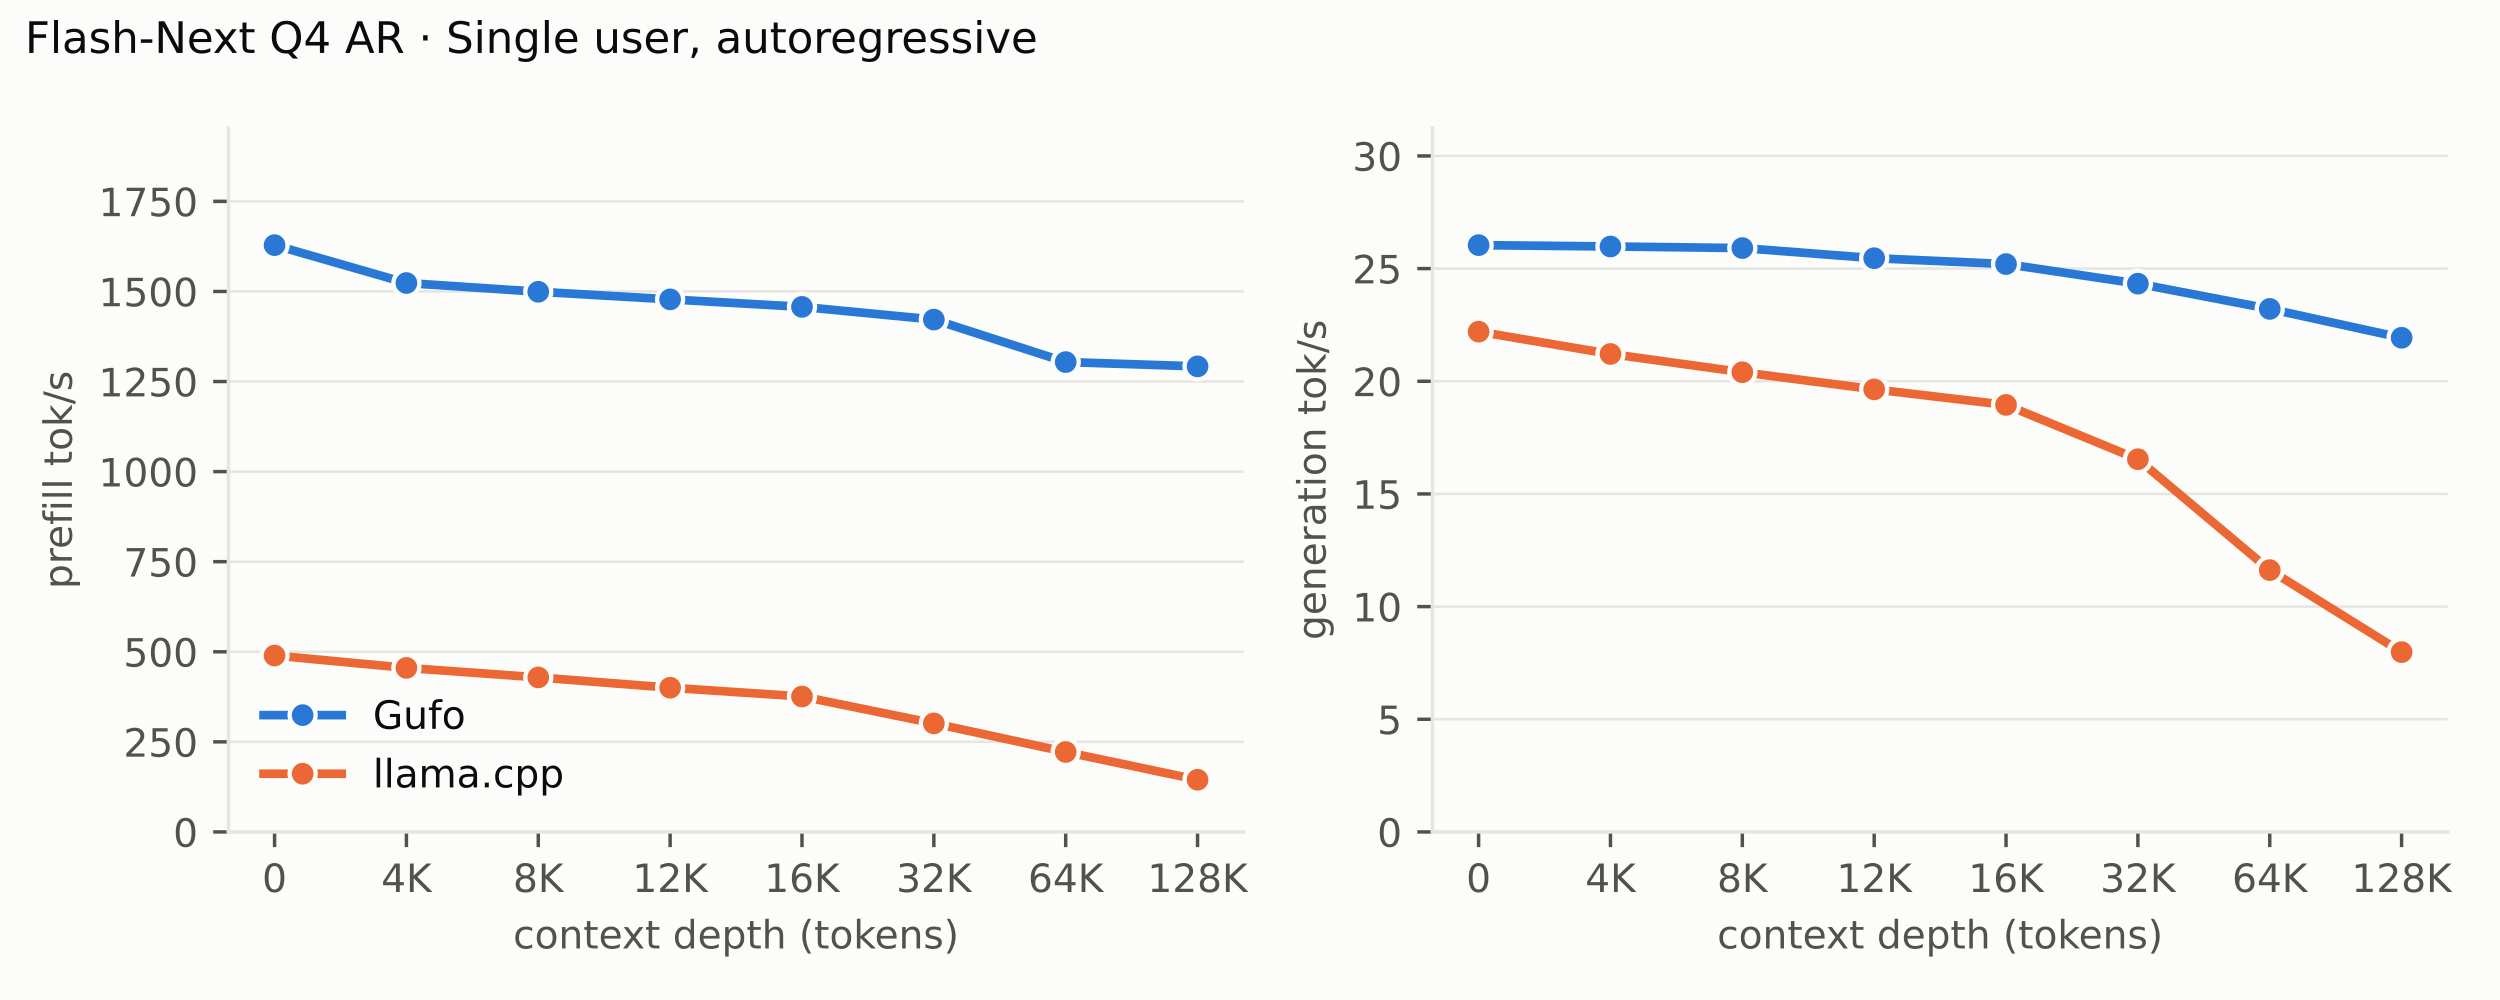
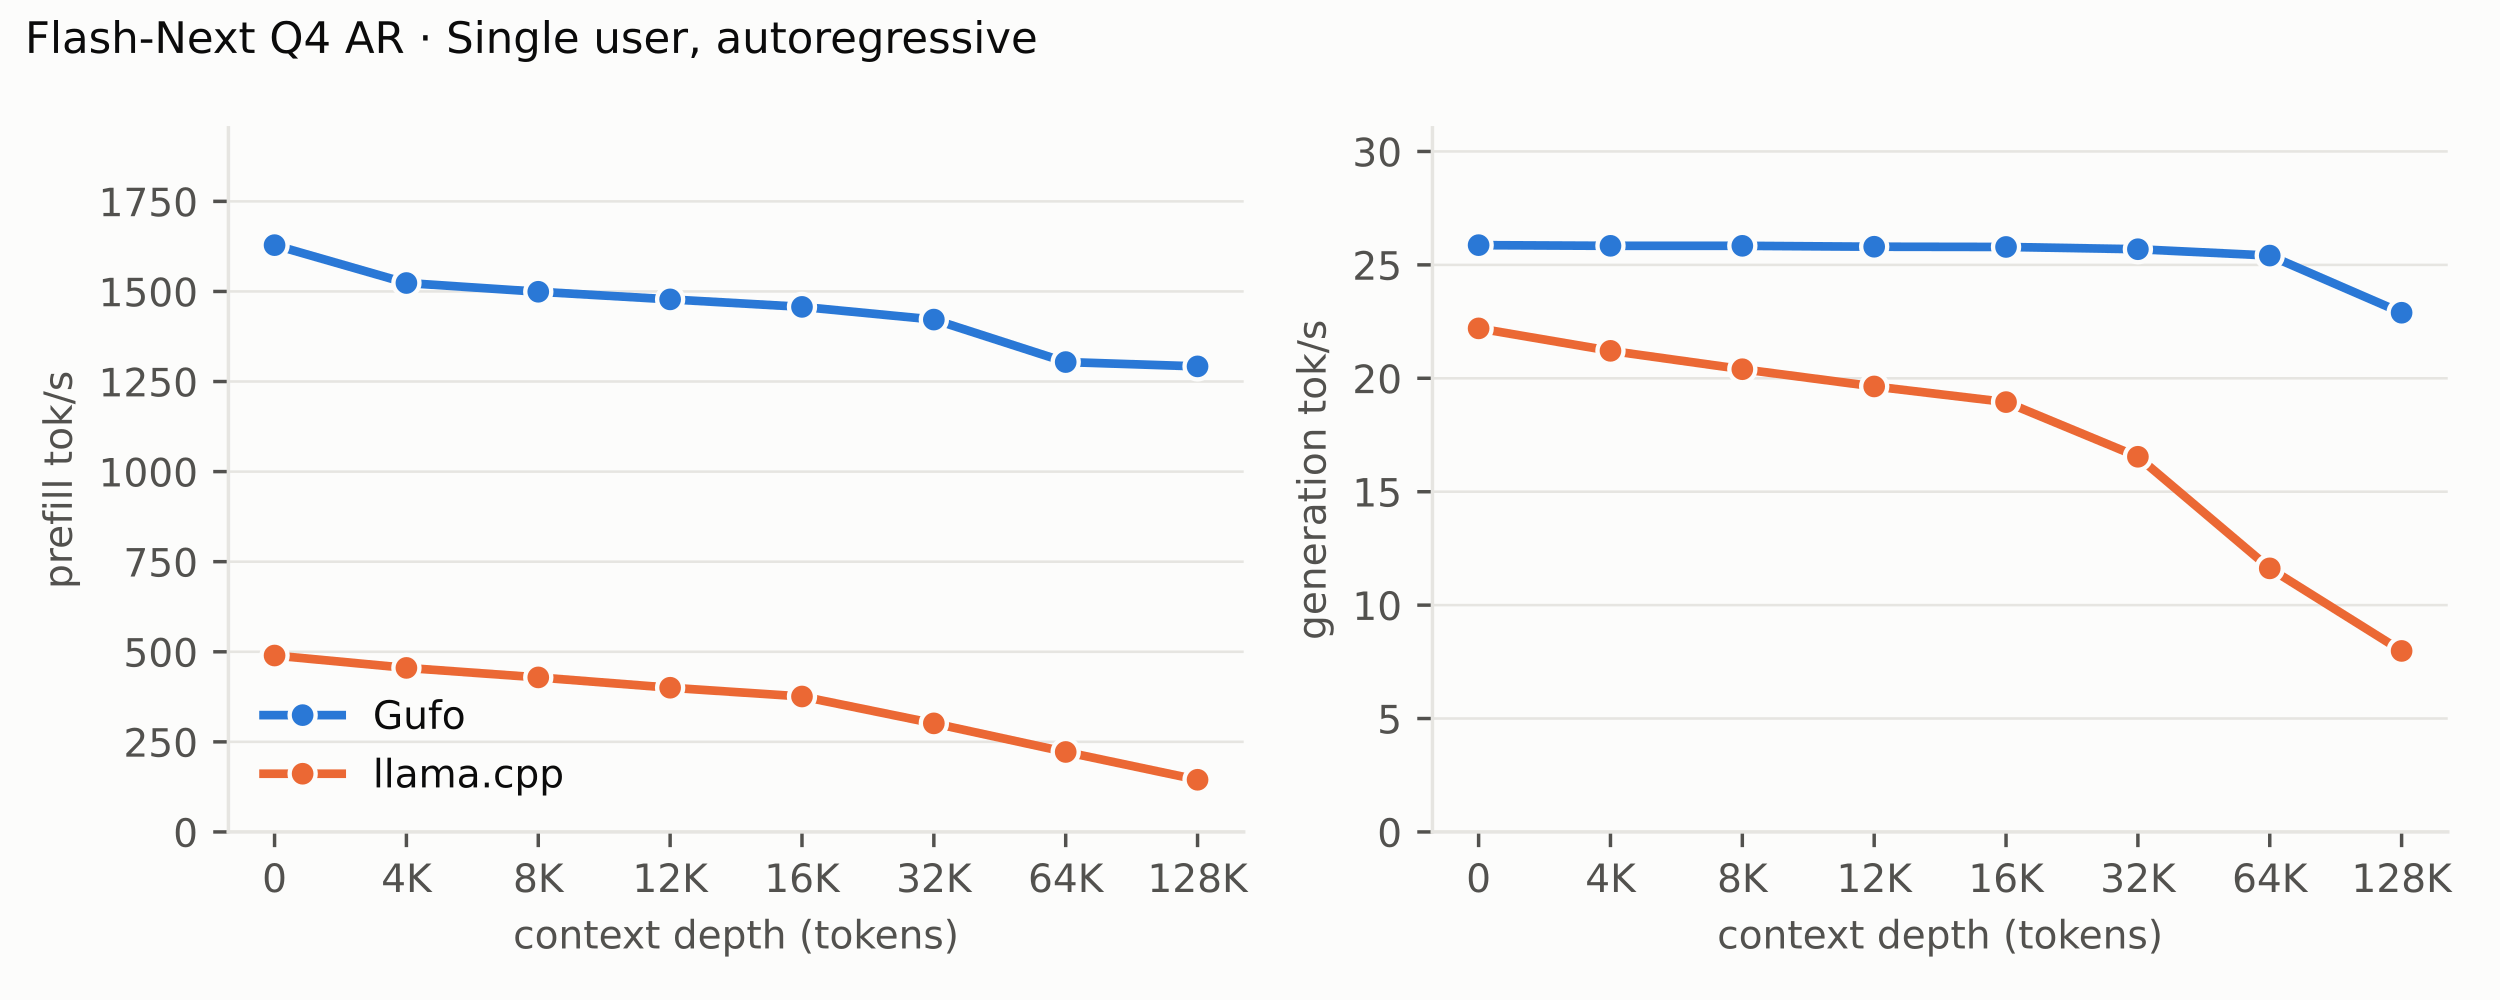
<svg xmlns="http://www.w3.org/2000/svg" xmlns:xlink="http://www.w3.org/1999/xlink" width="576pt" height="230.4pt" viewBox="0 0 576 230.4" version="1.1">
  <defs>
    <style type="text/css">*{stroke-linejoin: round; stroke-linecap: butt}</style>
  </defs>
  <g id="figure_1">
    <g id="patch_1">
      <path d="M 0 230.4 L 576 230.4 L 576 0 L 0 0 z " style="fill: #fcfcfb" />
    </g>
    <g id="axes_1">
      <g id="patch_2">
        <path d="M 52.626 191.679 L 286.549 191.679 L 286.549 29.441 L 52.626 29.441 z " style="fill: #fcfcfb" />
      </g>
      <g id="matplotlib.axis_1">
        <g id="xtick_1">
          <g id="line2d_1">
            <defs>
              <path id="m1ebf051f68" d="M 0 0 L 0 3.5 " style="stroke: #52514e; stroke-width: 0.8" />
            </defs>
            <g>
              <use xlink:href="#m1ebf051f68" x="63.259" y="191.679" style="fill: #52514e; stroke: #52514e; stroke-width: 0.8" />
            </g>
          </g>
          <g id="text_1">
            <text style="font-size: 9px; font-family: 'DejaVu Sans', 'Bitstream Vera Sans', 'Computer Modern Sans Serif', 'Lucida Grande', 'Verdana', 'Geneva', 'Lucid', 'Arial', 'Helvetica', 'Avant Garde', sans-serif; text-anchor: middle; fill: #52514e" x="63.259" y="205.517" transform="rotate(-0 63.25858 205.5172)">0</text>
          </g>
        </g>
        <g id="xtick_2">
          <g id="line2d_2">
            <g>
              <use xlink:href="#m1ebf051f68" x="93.638" y="191.679" style="fill: #52514e; stroke: #52514e; stroke-width: 0.8" />
            </g>
          </g>
          <g id="text_2">
            <text style="font-size: 9px; font-family: 'DejaVu Sans', 'Bitstream Vera Sans', 'Computer Modern Sans Serif', 'Lucida Grande', 'Verdana', 'Geneva', 'Lucid', 'Arial', 'Helvetica', 'Avant Garde', sans-serif; text-anchor: middle; fill: #52514e" x="93.638" y="205.517" transform="rotate(-0 93.63823 205.5172)">4K</text>
          </g>
        </g>
        <g id="xtick_3">
          <g id="line2d_3">
            <g>
              <use xlink:href="#m1ebf051f68" x="124.018" y="191.679" style="fill: #52514e; stroke: #52514e; stroke-width: 0.8" />
            </g>
          </g>
          <g id="text_3">
            <text style="font-size: 9px; font-family: 'DejaVu Sans', 'Bitstream Vera Sans', 'Computer Modern Sans Serif', 'Lucida Grande', 'Verdana', 'Geneva', 'Lucid', 'Arial', 'Helvetica', 'Avant Garde', sans-serif; text-anchor: middle; fill: #52514e" x="124.018" y="205.517" transform="rotate(-0 124.0179 205.5172)">8K</text>
          </g>
        </g>
        <g id="xtick_4">
          <g id="line2d_4">
            <g>
              <use xlink:href="#m1ebf051f68" x="154.398" y="191.679" style="fill: #52514e; stroke: #52514e; stroke-width: 0.8" />
            </g>
          </g>
          <g id="text_4">
            <text style="font-size: 9px; font-family: 'DejaVu Sans', 'Bitstream Vera Sans', 'Computer Modern Sans Serif', 'Lucida Grande', 'Verdana', 'Geneva', 'Lucid', 'Arial', 'Helvetica', 'Avant Garde', sans-serif; text-anchor: middle; fill: #52514e" x="154.398" y="205.517" transform="rotate(-0 154.3975 205.5172)">12K</text>
          </g>
        </g>
        <g id="xtick_5">
          <g id="line2d_5">
            <g>
              <use xlink:href="#m1ebf051f68" x="184.777" y="191.679" style="fill: #52514e; stroke: #52514e; stroke-width: 0.8" />
            </g>
          </g>
          <g id="text_5">
            <text style="font-size: 9px; font-family: 'DejaVu Sans', 'Bitstream Vera Sans', 'Computer Modern Sans Serif', 'Lucida Grande', 'Verdana', 'Geneva', 'Lucid', 'Arial', 'Helvetica', 'Avant Garde', sans-serif; text-anchor: middle; fill: #52514e" x="184.777" y="205.517" transform="rotate(-0 184.7772 205.5172)">16K</text>
          </g>
        </g>
        <g id="xtick_6">
          <g id="line2d_6">
            <g>
              <use xlink:href="#m1ebf051f68" x="215.157" y="191.679" style="fill: #52514e; stroke: #52514e; stroke-width: 0.8" />
            </g>
          </g>
          <g id="text_6">
            <text style="font-size: 9px; font-family: 'DejaVu Sans', 'Bitstream Vera Sans', 'Computer Modern Sans Serif', 'Lucida Grande', 'Verdana', 'Geneva', 'Lucid', 'Arial', 'Helvetica', 'Avant Garde', sans-serif; text-anchor: middle; fill: #52514e" x="215.157" y="205.517" transform="rotate(-0 215.1568 205.5172)">32K</text>
          </g>
        </g>
        <g id="xtick_7">
          <g id="line2d_7">
            <g>
              <use xlink:href="#m1ebf051f68" x="245.536" y="191.679" style="fill: #52514e; stroke: #52514e; stroke-width: 0.8" />
            </g>
          </g>
          <g id="text_7">
            <text style="font-size: 9px; font-family: 'DejaVu Sans', 'Bitstream Vera Sans', 'Computer Modern Sans Serif', 'Lucida Grande', 'Verdana', 'Geneva', 'Lucid', 'Arial', 'Helvetica', 'Avant Garde', sans-serif; text-anchor: middle; fill: #52514e" x="245.536" y="205.517" transform="rotate(-0 245.5365 205.5172)">64K</text>
          </g>
        </g>
        <g id="xtick_8">
          <g id="line2d_8">
            <g>
              <use xlink:href="#m1ebf051f68" x="275.916" y="191.679" style="fill: #52514e; stroke: #52514e; stroke-width: 0.8" />
            </g>
          </g>
          <g id="text_8">
            <text style="font-size: 9px; font-family: 'DejaVu Sans', 'Bitstream Vera Sans', 'Computer Modern Sans Serif', 'Lucida Grande', 'Verdana', 'Geneva', 'Lucid', 'Arial', 'Helvetica', 'Avant Garde', sans-serif; text-anchor: middle; fill: #52514e" x="275.916" y="205.517" transform="rotate(-0 275.9161 205.5172)">128K</text>
          </g>
        </g>
        <g id="text_9">
          <text style="font-size: 9px; font-family: 'DejaVu Sans', 'Bitstream Vera Sans', 'Computer Modern Sans Serif', 'Lucida Grande', 'Verdana', 'Geneva', 'Lucid', 'Arial', 'Helvetica', 'Avant Garde', sans-serif; text-anchor: middle; fill: #52514e" x="169.587" y="218.518" transform="rotate(-0 169.5874 218.5179)">context depth (tokens)</text>
        </g>
      </g>
      <g id="matplotlib.axis_2">
        <g id="ytick_1">
          <g id="line2d_9">
            <path d="M 52.626 191.679 L 286.549 191.679 " clip-path="url(#p1245cb9a4b)" style="fill: none; stroke: #e6e5e1; stroke-width: 0.6; stroke-linecap: square" />
          </g>
          <g id="line2d_10">
            <defs>
              <path id="m680e5b1e24" d="M 0 0 L -3.5 0 " style="stroke: #52514e; stroke-width: 0.8" />
            </defs>
            <g>
              <use xlink:href="#m680e5b1e24" x="52.626" y="191.679" style="fill: #52514e; stroke: #52514e; stroke-width: 0.8" />
            </g>
          </g>
          <g id="text_10">
            <text style="font-size: 9px; font-family: 'DejaVu Sans', 'Bitstream Vera Sans', 'Computer Modern Sans Serif', 'Lucida Grande', 'Verdana', 'Geneva', 'Lucid', 'Arial', 'Helvetica', 'Avant Garde', sans-serif; text-anchor: end; fill: #52514e" x="45.626" y="195.098" transform="rotate(-0 45.6257 195.0982)">0</text>
          </g>
        </g>
        <g id="ytick_2">
          <g id="line2d_11">
            <path d="M 52.626 170.924 L 286.549 170.924 " clip-path="url(#p1245cb9a4b)" style="fill: none; stroke: #e6e5e1; stroke-width: 0.6; stroke-linecap: square" />
          </g>
          <g id="line2d_12">
            <g>
              <use xlink:href="#m680e5b1e24" x="52.626" y="170.924" style="fill: #52514e; stroke: #52514e; stroke-width: 0.8" />
            </g>
          </g>
          <g id="text_11">
            <text style="font-size: 9px; font-family: 'DejaVu Sans', 'Bitstream Vera Sans', 'Computer Modern Sans Serif', 'Lucida Grande', 'Verdana', 'Geneva', 'Lucid', 'Arial', 'Helvetica', 'Avant Garde', sans-serif; text-anchor: end; fill: #52514e" x="45.626" y="174.343" transform="rotate(-0 45.6257 174.3434)">250</text>
          </g>
        </g>
        <g id="ytick_3">
          <g id="line2d_13">
            <path d="M 52.626 150.17 L 286.549 150.17 " clip-path="url(#p1245cb9a4b)" style="fill: none; stroke: #e6e5e1; stroke-width: 0.6; stroke-linecap: square" />
          </g>
          <g id="line2d_14">
            <g>
              <use xlink:href="#m680e5b1e24" x="52.626" y="150.17" style="fill: #52514e; stroke: #52514e; stroke-width: 0.8" />
            </g>
          </g>
          <g id="text_12">
            <text style="font-size: 9px; font-family: 'DejaVu Sans', 'Bitstream Vera Sans', 'Computer Modern Sans Serif', 'Lucida Grande', 'Verdana', 'Geneva', 'Lucid', 'Arial', 'Helvetica', 'Avant Garde', sans-serif; text-anchor: end; fill: #52514e" x="45.626" y="153.589" transform="rotate(-0 45.6257 153.5885)">500</text>
          </g>
        </g>
        <g id="ytick_4">
          <g id="line2d_15">
            <path d="M 52.626 129.415 L 286.549 129.415 " clip-path="url(#p1245cb9a4b)" style="fill: none; stroke: #e6e5e1; stroke-width: 0.6; stroke-linecap: square" />
          </g>
          <g id="line2d_16">
            <g>
              <use xlink:href="#m680e5b1e24" x="52.626" y="129.415" style="fill: #52514e; stroke: #52514e; stroke-width: 0.8" />
            </g>
          </g>
          <g id="text_13">
            <text style="font-size: 9px; font-family: 'DejaVu Sans', 'Bitstream Vera Sans', 'Computer Modern Sans Serif', 'Lucida Grande', 'Verdana', 'Geneva', 'Lucid', 'Arial', 'Helvetica', 'Avant Garde', sans-serif; text-anchor: end; fill: #52514e" x="45.626" y="132.834" transform="rotate(-0 45.6257 132.8337)">750</text>
          </g>
        </g>
        <g id="ytick_5">
          <g id="line2d_17">
            <path d="M 52.626 108.66 L 286.549 108.66 " clip-path="url(#p1245cb9a4b)" style="fill: none; stroke: #e6e5e1; stroke-width: 0.6; stroke-linecap: square" />
          </g>
          <g id="line2d_18">
            <g>
              <use xlink:href="#m680e5b1e24" x="52.626" y="108.66" style="fill: #52514e; stroke: #52514e; stroke-width: 0.8" />
            </g>
          </g>
          <g id="text_14">
            <text style="font-size: 9px; font-family: 'DejaVu Sans', 'Bitstream Vera Sans', 'Computer Modern Sans Serif', 'Lucida Grande', 'Verdana', 'Geneva', 'Lucid', 'Arial', 'Helvetica', 'Avant Garde', sans-serif; text-anchor: end; fill: #52514e" x="45.626" y="112.079" transform="rotate(-0 45.6257 112.0788)">1000</text>
          </g>
        </g>
        <g id="ytick_6">
          <g id="line2d_19">
            <path d="M 52.626 87.905 L 286.549 87.905 " clip-path="url(#p1245cb9a4b)" style="fill: none; stroke: #e6e5e1; stroke-width: 0.6; stroke-linecap: square" />
          </g>
          <g id="line2d_20">
            <g>
              <use xlink:href="#m680e5b1e24" x="52.626" y="87.905" style="fill: #52514e; stroke: #52514e; stroke-width: 0.8" />
            </g>
          </g>
          <g id="text_15">
            <text style="font-size: 9px; font-family: 'DejaVu Sans', 'Bitstream Vera Sans', 'Computer Modern Sans Serif', 'Lucida Grande', 'Verdana', 'Geneva', 'Lucid', 'Arial', 'Helvetica', 'Avant Garde', sans-serif; text-anchor: end; fill: #52514e" x="45.626" y="91.324" transform="rotate(-0 45.6257 91.32398)">1250</text>
          </g>
        </g>
        <g id="ytick_7">
          <g id="line2d_21">
            <path d="M 52.626 67.15 L 286.549 67.15 " clip-path="url(#p1245cb9a4b)" style="fill: none; stroke: #e6e5e1; stroke-width: 0.6; stroke-linecap: square" />
          </g>
          <g id="line2d_22">
            <g>
              <use xlink:href="#m680e5b1e24" x="52.626" y="67.15" style="fill: #52514e; stroke: #52514e; stroke-width: 0.8" />
            </g>
          </g>
          <g id="text_16">
            <text style="font-size: 9px; font-family: 'DejaVu Sans', 'Bitstream Vera Sans', 'Computer Modern Sans Serif', 'Lucida Grande', 'Verdana', 'Geneva', 'Lucid', 'Arial', 'Helvetica', 'Avant Garde', sans-serif; text-anchor: end; fill: #52514e" x="45.626" y="70.569" transform="rotate(-0 45.6257 70.56913)">1500</text>
          </g>
        </g>
        <g id="ytick_8">
          <g id="line2d_23">
            <path d="M 52.626 46.395 L 286.549 46.395 " clip-path="url(#p1245cb9a4b)" style="fill: none; stroke: #e6e5e1; stroke-width: 0.6; stroke-linecap: square" />
          </g>
          <g id="line2d_24">
            <g>
              <use xlink:href="#m680e5b1e24" x="52.626" y="46.395" style="fill: #52514e; stroke: #52514e; stroke-width: 0.8" />
            </g>
          </g>
          <g id="text_17">
            <text style="font-size: 9px; font-family: 'DejaVu Sans', 'Bitstream Vera Sans', 'Computer Modern Sans Serif', 'Lucida Grande', 'Verdana', 'Geneva', 'Lucid', 'Arial', 'Helvetica', 'Avant Garde', sans-serif; text-anchor: end; fill: #52514e" x="45.626" y="49.814" transform="rotate(-0 45.6257 49.81428)">1750</text>
          </g>
        </g>
        <g id="text_18">
          <text style="font-size: 9px; font-family: 'DejaVu Sans', 'Bitstream Vera Sans', 'Computer Modern Sans Serif', 'Lucida Grande', 'Verdana', 'Geneva', 'Lucid', 'Arial', 'Helvetica', 'Avant Garde', sans-serif; text-anchor: middle; fill: #52514e" x="16.559" y="110.56" transform="rotate(-90 16.55859 110.56)">prefill tok/s</text>
        </g>
      </g>
      <g id="line2d_25">
        <path d="M 63.259 56.481 L 93.638 65.208 L 124.018 67.222 L 154.398 68.978 L 184.777 70.707 L 215.157 73.632 L 245.536 83.421 L 275.916 84.417 " clip-path="url(#p1245cb9a4b)" style="fill: none; stroke: #2a78d6; stroke-width: 2; stroke-linecap: square" />
        <defs>
          <path id="m91930ba968" d="M 0 3 C 0.796 3 1.559 2.684 2.121 2.121 C 2.684 1.559 3 0.796 3 0 C 3 -0.796 2.684 -1.559 2.121 -2.121 C 1.559 -2.684 0.796 -3 0 -3 C -0.796 -3 -1.559 -2.684 -2.121 -2.121 C -2.684 -1.559 -3 -0.796 -3 0 C -3 0.796 -2.684 1.559 -2.121 2.121 C -1.559 2.684 -0.796 3 0 3 z " style="stroke: #fcfcfb" />
        </defs>
        <g clip-path="url(#p1245cb9a4b)">
          <use xlink:href="#m91930ba968" x="63.259" y="56.481" style="fill: #2a78d6; stroke: #fcfcfb" />
          <use xlink:href="#m91930ba968" x="93.638" y="65.208" style="fill: #2a78d6; stroke: #fcfcfb" />
          <use xlink:href="#m91930ba968" x="124.018" y="67.222" style="fill: #2a78d6; stroke: #fcfcfb" />
          <use xlink:href="#m91930ba968" x="154.398" y="68.978" style="fill: #2a78d6; stroke: #fcfcfb" />
          <use xlink:href="#m91930ba968" x="184.777" y="70.707" style="fill: #2a78d6; stroke: #fcfcfb" />
          <use xlink:href="#m91930ba968" x="215.157" y="73.632" style="fill: #2a78d6; stroke: #fcfcfb" />
          <use xlink:href="#m91930ba968" x="245.536" y="83.421" style="fill: #2a78d6; stroke: #fcfcfb" />
          <use xlink:href="#m91930ba968" x="275.916" y="84.417" style="fill: #2a78d6; stroke: #fcfcfb" />
        </g>
      </g>
      <g id="line2d_26">
        <path d="M 63.259 151.034 L 93.638 153.886 L 124.018 156.076 L 154.398 158.454 L 184.777 160.473 L 215.157 166.665 L 245.536 173.254 L 275.916 179.66 " clip-path="url(#p1245cb9a4b)" style="fill: none; stroke: #eb6834; stroke-width: 2; stroke-linecap: square" />
        <defs>
          <path id="ma0614988b8" d="M 0 3 C 0.796 3 1.559 2.684 2.121 2.121 C 2.684 1.559 3 0.796 3 0 C 3 -0.796 2.684 -1.559 2.121 -2.121 C 1.559 -2.684 0.796 -3 0 -3 C -0.796 -3 -1.559 -2.684 -2.121 -2.121 C -2.684 -1.559 -3 -0.796 -3 0 C -3 0.796 -2.684 1.559 -2.121 2.121 C -1.559 2.684 -0.796 3 0 3 z " style="stroke: #fcfcfb" />
        </defs>
        <g clip-path="url(#p1245cb9a4b)">
          <use xlink:href="#ma0614988b8" x="63.259" y="151.034" style="fill: #eb6834; stroke: #fcfcfb" />
          <use xlink:href="#ma0614988b8" x="93.638" y="153.886" style="fill: #eb6834; stroke: #fcfcfb" />
          <use xlink:href="#ma0614988b8" x="124.018" y="156.076" style="fill: #eb6834; stroke: #fcfcfb" />
          <use xlink:href="#ma0614988b8" x="154.398" y="158.454" style="fill: #eb6834; stroke: #fcfcfb" />
          <use xlink:href="#ma0614988b8" x="184.777" y="160.473" style="fill: #eb6834; stroke: #fcfcfb" />
          <use xlink:href="#ma0614988b8" x="215.157" y="166.665" style="fill: #eb6834; stroke: #fcfcfb" />
          <use xlink:href="#ma0614988b8" x="245.536" y="173.254" style="fill: #eb6834; stroke: #fcfcfb" />
          <use xlink:href="#ma0614988b8" x="275.916" y="179.66" style="fill: #eb6834; stroke: #fcfcfb" />
        </g>
      </g>
      <g id="patch_3">
        <path d="M 52.626 191.679 L 52.626 29.441 " style="fill: none; stroke: #e6e5e1; stroke-width: 0.8; stroke-linejoin: miter; stroke-linecap: square" />
      </g>
      <g id="patch_4">
        <path d="M 52.626 191.679 L 286.549 191.679 " style="fill: none; stroke: #e6e5e1; stroke-width: 0.8; stroke-linejoin: miter; stroke-linecap: square" />
      </g>
      <g id="legend_1">
        <g id="line2d_27">
          <path d="M 60.726 164.766 L 69.726 164.766 L 78.726 164.766 " style="fill: none; stroke: #2a78d6; stroke-width: 2; stroke-linecap: square" />
          <g>
            <use xlink:href="#m91930ba968" x="69.726" y="164.766" style="fill: #2a78d6; stroke: #fcfcfb" />
          </g>
        </g>
        <g id="text_19">
          <text style="font-size: 9px; font-family: 'DejaVu Sans', 'Bitstream Vera Sans', 'Computer Modern Sans Serif', 'Lucida Grande', 'Verdana', 'Geneva', 'Lucid', 'Arial', 'Helvetica', 'Avant Garde', sans-serif; text-anchor: start; fill: #0b0b0b" x="85.926" y="167.916" transform="rotate(-0 85.9257 167.9165)">Gufo</text>
        </g>
        <g id="line2d_28">
          <path d="M 60.726 178.267 L 69.726 178.267 L 78.726 178.267 " style="fill: none; stroke: #eb6834; stroke-width: 2; stroke-linecap: square" />
          <g>
            <use xlink:href="#ma0614988b8" x="69.726" y="178.267" style="fill: #eb6834; stroke: #fcfcfb" />
          </g>
        </g>
        <g id="text_20">
          <text style="font-size: 9px; font-family: 'DejaVu Sans', 'Bitstream Vera Sans', 'Computer Modern Sans Serif', 'Lucida Grande', 'Verdana', 'Geneva', 'Lucid', 'Arial', 'Helvetica', 'Avant Garde', sans-serif; text-anchor: start; fill: #0b0b0b" x="85.926" y="181.417" transform="rotate(-0 85.9257 181.4172)">llama.cpp</text>
        </g>
      </g>
    </g>
    <g id="axes_2">
      <g id="patch_5">
        <path d="M 330.039 191.679 L 563.963 191.679 L 563.963 29.441 L 330.039 29.441 z " style="fill: #fcfcfb" />
      </g>
      <g id="matplotlib.axis_3">
        <g id="xtick_9">
          <g id="line2d_29">
            <g>
              <use xlink:href="#m1ebf051f68" x="340.672" y="191.679" style="fill: #52514e; stroke: #52514e; stroke-width: 0.8" />
            </g>
          </g>
          <g id="text_21">
            <text style="font-size: 9px; font-family: 'DejaVu Sans', 'Bitstream Vera Sans', 'Computer Modern Sans Serif', 'Lucida Grande', 'Verdana', 'Geneva', 'Lucid', 'Arial', 'Helvetica', 'Avant Garde', sans-serif; text-anchor: middle; fill: #52514e" x="340.672" y="205.517" transform="rotate(-0 340.6723 205.5172)">0</text>
          </g>
        </g>
        <g id="xtick_10">
          <g id="line2d_30">
            <g>
              <use xlink:href="#m1ebf051f68" x="371.052" y="191.679" style="fill: #52514e; stroke: #52514e; stroke-width: 0.8" />
            </g>
          </g>
          <g id="text_22">
            <text style="font-size: 9px; font-family: 'DejaVu Sans', 'Bitstream Vera Sans', 'Computer Modern Sans Serif', 'Lucida Grande', 'Verdana', 'Geneva', 'Lucid', 'Arial', 'Helvetica', 'Avant Garde', sans-serif; text-anchor: middle; fill: #52514e" x="371.052" y="205.517" transform="rotate(-0 371.052 205.5172)">4K</text>
          </g>
        </g>
        <g id="xtick_11">
          <g id="line2d_31">
            <g>
              <use xlink:href="#m1ebf051f68" x="401.432" y="191.679" style="fill: #52514e; stroke: #52514e; stroke-width: 0.8" />
            </g>
          </g>
          <g id="text_23">
            <text style="font-size: 9px; font-family: 'DejaVu Sans', 'Bitstream Vera Sans', 'Computer Modern Sans Serif', 'Lucida Grande', 'Verdana', 'Geneva', 'Lucid', 'Arial', 'Helvetica', 'Avant Garde', sans-serif; text-anchor: middle; fill: #52514e" x="401.432" y="205.517" transform="rotate(-0 401.4316 205.5172)">8K</text>
          </g>
        </g>
        <g id="xtick_12">
          <g id="line2d_32">
            <g>
              <use xlink:href="#m1ebf051f68" x="431.811" y="191.679" style="fill: #52514e; stroke: #52514e; stroke-width: 0.8" />
            </g>
          </g>
          <g id="text_24">
            <text style="font-size: 9px; font-family: 'DejaVu Sans', 'Bitstream Vera Sans', 'Computer Modern Sans Serif', 'Lucida Grande', 'Verdana', 'Geneva', 'Lucid', 'Arial', 'Helvetica', 'Avant Garde', sans-serif; text-anchor: middle; fill: #52514e" x="431.811" y="205.517" transform="rotate(-0 431.8113 205.5172)">12K</text>
          </g>
        </g>
        <g id="xtick_13">
          <g id="line2d_33">
            <g>
              <use xlink:href="#m1ebf051f68" x="462.191" y="191.679" style="fill: #52514e; stroke: #52514e; stroke-width: 0.8" />
            </g>
          </g>
          <g id="text_25">
            <text style="font-size: 9px; font-family: 'DejaVu Sans', 'Bitstream Vera Sans', 'Computer Modern Sans Serif', 'Lucida Grande', 'Verdana', 'Geneva', 'Lucid', 'Arial', 'Helvetica', 'Avant Garde', sans-serif; text-anchor: middle; fill: #52514e" x="462.191" y="205.517" transform="rotate(-0 462.1909 205.5172)">16K</text>
          </g>
        </g>
        <g id="xtick_14">
          <g id="line2d_34">
            <g>
              <use xlink:href="#m1ebf051f68" x="492.571" y="191.679" style="fill: #52514e; stroke: #52514e; stroke-width: 0.8" />
            </g>
          </g>
          <g id="text_26">
            <text style="font-size: 9px; font-family: 'DejaVu Sans', 'Bitstream Vera Sans', 'Computer Modern Sans Serif', 'Lucida Grande', 'Verdana', 'Geneva', 'Lucid', 'Arial', 'Helvetica', 'Avant Garde', sans-serif; text-anchor: middle; fill: #52514e" x="492.571" y="205.517" transform="rotate(-0 492.5706 205.5172)">32K</text>
          </g>
        </g>
        <g id="xtick_15">
          <g id="line2d_35">
            <g>
              <use xlink:href="#m1ebf051f68" x="522.95" y="191.679" style="fill: #52514e; stroke: #52514e; stroke-width: 0.8" />
            </g>
          </g>
          <g id="text_27">
            <text style="font-size: 9px; font-family: 'DejaVu Sans', 'Bitstream Vera Sans', 'Computer Modern Sans Serif', 'Lucida Grande', 'Verdana', 'Geneva', 'Lucid', 'Arial', 'Helvetica', 'Avant Garde', sans-serif; text-anchor: middle; fill: #52514e" x="522.95" y="205.517" transform="rotate(-0 522.9502 205.5172)">64K</text>
          </g>
        </g>
        <g id="xtick_16">
          <g id="line2d_36">
            <g>
              <use xlink:href="#m1ebf051f68" x="553.33" y="191.679" style="fill: #52514e; stroke: #52514e; stroke-width: 0.8" />
            </g>
          </g>
          <g id="text_28">
            <text style="font-size: 9px; font-family: 'DejaVu Sans', 'Bitstream Vera Sans', 'Computer Modern Sans Serif', 'Lucida Grande', 'Verdana', 'Geneva', 'Lucid', 'Arial', 'Helvetica', 'Avant Garde', sans-serif; text-anchor: middle; fill: #52514e" x="553.33" y="205.517" transform="rotate(-0 553.3299 205.5172)">128K</text>
          </g>
        </g>
        <g id="text_29">
          <text style="font-size: 9px; font-family: 'DejaVu Sans', 'Bitstream Vera Sans', 'Computer Modern Sans Serif', 'Lucida Grande', 'Verdana', 'Geneva', 'Lucid', 'Arial', 'Helvetica', 'Avant Garde', sans-serif; text-anchor: middle; fill: #52514e" x="447.001" y="218.518" transform="rotate(-0 447.0011 218.5179)">context depth (tokens)</text>
        </g>
      </g>
      <g id="matplotlib.axis_4">
        <g id="ytick_9">
          <g id="line2d_37">
            <path d="M 330.039 191.679 L 563.963 191.679 " clip-path="url(#pfcade36f7c)" style="fill: none; stroke: #e6e5e1; stroke-width: 0.6; stroke-linecap: square" />
          </g>
          <g id="line2d_38">
            <g>
              <use xlink:href="#m680e5b1e24" x="330.039" y="191.679" style="fill: #52514e; stroke: #52514e; stroke-width: 0.8" />
            </g>
          </g>
          <g id="text_30">
            <text style="font-size: 9px; font-family: 'DejaVu Sans', 'Bitstream Vera Sans', 'Computer Modern Sans Serif', 'Lucida Grande', 'Verdana', 'Geneva', 'Lucid', 'Arial', 'Helvetica', 'Avant Garde', sans-serif; text-anchor: end; fill: #52514e" x="323.039" y="195.098" transform="rotate(-0 323.0395 195.0982)">0</text>
          </g>
        </g>
        <g id="ytick_10">
          <g id="line2d_39">
-             <path d="M 330.039 165.719 L 563.963 165.719 " clip-path="url(#pfcade36f7c)" style="fill: none; stroke: #e6e5e1; stroke-width: 0.6; stroke-linecap: square" />
+             <path d="M 330.039 165.549 L 563.963 165.549 " clip-path="url(#pfcade36f7c)" style="fill: none; stroke: #e6e5e1; stroke-width: 0.6; stroke-linecap: square" />
          </g>
          <g id="line2d_40">
            <g>
-               <use xlink:href="#m680e5b1e24" x="330.039" y="165.719" style="fill: #52514e; stroke: #52514e; stroke-width: 0.8" />
+               <use xlink:href="#m680e5b1e24" x="330.039" y="165.549" style="fill: #52514e; stroke: #52514e; stroke-width: 0.8" />
            </g>
          </g>
          <g id="text_31">
-             <text style="font-size: 9px; font-family: 'DejaVu Sans', 'Bitstream Vera Sans', 'Computer Modern Sans Serif', 'Lucida Grande', 'Verdana', 'Geneva', 'Lucid', 'Arial', 'Helvetica', 'Avant Garde', sans-serif; text-anchor: end; fill: #52514e" x="323.039" y="169.138" transform="rotate(-0 323.0395 169.1384)">5</text>
+             <text style="font-size: 9px; font-family: 'DejaVu Sans', 'Bitstream Vera Sans', 'Computer Modern Sans Serif', 'Lucida Grande', 'Verdana', 'Geneva', 'Lucid', 'Arial', 'Helvetica', 'Avant Garde', sans-serif; text-anchor: end; fill: #52514e" x="323.039" y="168.968" transform="rotate(-0 323.0395 168.9678)">5</text>
          </g>
        </g>
        <g id="ytick_11">
          <g id="line2d_41">
-             <path d="M 330.039 139.76 L 563.963 139.76 " clip-path="url(#pfcade36f7c)" style="fill: none; stroke: #e6e5e1; stroke-width: 0.6; stroke-linecap: square" />
+             <path d="M 330.039 139.418 L 563.963 139.418 " clip-path="url(#pfcade36f7c)" style="fill: none; stroke: #e6e5e1; stroke-width: 0.6; stroke-linecap: square" />
          </g>
          <g id="line2d_42">
            <g>
-               <use xlink:href="#m680e5b1e24" x="330.039" y="139.76" style="fill: #52514e; stroke: #52514e; stroke-width: 0.8" />
+               <use xlink:href="#m680e5b1e24" x="330.039" y="139.418" style="fill: #52514e; stroke: #52514e; stroke-width: 0.8" />
            </g>
          </g>
          <g id="text_32">
-             <text style="font-size: 9px; font-family: 'DejaVu Sans', 'Bitstream Vera Sans', 'Computer Modern Sans Serif', 'Lucida Grande', 'Verdana', 'Geneva', 'Lucid', 'Arial', 'Helvetica', 'Avant Garde', sans-serif; text-anchor: end; fill: #52514e" x="323.039" y="143.179" transform="rotate(-0 323.0395 143.1786)">10</text>
+             <text style="font-size: 9px; font-family: 'DejaVu Sans', 'Bitstream Vera Sans', 'Computer Modern Sans Serif', 'Lucida Grande', 'Verdana', 'Geneva', 'Lucid', 'Arial', 'Helvetica', 'Avant Garde', sans-serif; text-anchor: end; fill: #52514e" x="323.039" y="142.837" transform="rotate(-0 323.0395 142.8374)">10</text>
          </g>
        </g>
        <g id="ytick_12">
          <g id="line2d_43">
-             <path d="M 330.039 113.8 L 563.963 113.8 " clip-path="url(#pfcade36f7c)" style="fill: none; stroke: #e6e5e1; stroke-width: 0.6; stroke-linecap: square" />
+             <path d="M 330.039 113.288 L 563.963 113.288 " clip-path="url(#pfcade36f7c)" style="fill: none; stroke: #e6e5e1; stroke-width: 0.6; stroke-linecap: square" />
          </g>
          <g id="line2d_44">
            <g>
-               <use xlink:href="#m680e5b1e24" x="330.039" y="113.8" style="fill: #52514e; stroke: #52514e; stroke-width: 0.8" />
+               <use xlink:href="#m680e5b1e24" x="330.039" y="113.288" style="fill: #52514e; stroke: #52514e; stroke-width: 0.8" />
            </g>
          </g>
          <g id="text_33">
-             <text style="font-size: 9px; font-family: 'DejaVu Sans', 'Bitstream Vera Sans', 'Computer Modern Sans Serif', 'Lucida Grande', 'Verdana', 'Geneva', 'Lucid', 'Arial', 'Helvetica', 'Avant Garde', sans-serif; text-anchor: end; fill: #52514e" x="323.039" y="117.219" transform="rotate(-0 323.0395 117.2188)">15</text>
+             <text style="font-size: 9px; font-family: 'DejaVu Sans', 'Bitstream Vera Sans', 'Computer Modern Sans Serif', 'Lucida Grande', 'Verdana', 'Geneva', 'Lucid', 'Arial', 'Helvetica', 'Avant Garde', sans-serif; text-anchor: end; fill: #52514e" x="323.039" y="116.707" transform="rotate(-0 323.0395 116.707)">15</text>
          </g>
        </g>
        <g id="ytick_13">
          <g id="line2d_45">
-             <path d="M 330.039 87.84 L 563.963 87.84 " clip-path="url(#pfcade36f7c)" style="fill: none; stroke: #e6e5e1; stroke-width: 0.6; stroke-linecap: square" />
+             <path d="M 330.039 87.158 L 563.963 87.158 " clip-path="url(#pfcade36f7c)" style="fill: none; stroke: #e6e5e1; stroke-width: 0.6; stroke-linecap: square" />
          </g>
          <g id="line2d_46">
            <g>
-               <use xlink:href="#m680e5b1e24" x="330.039" y="87.84" style="fill: #52514e; stroke: #52514e; stroke-width: 0.8" />
+               <use xlink:href="#m680e5b1e24" x="330.039" y="87.158" style="fill: #52514e; stroke: #52514e; stroke-width: 0.8" />
            </g>
          </g>
          <g id="text_34">
-             <text style="font-size: 9px; font-family: 'DejaVu Sans', 'Bitstream Vera Sans', 'Computer Modern Sans Serif', 'Lucida Grande', 'Verdana', 'Geneva', 'Lucid', 'Arial', 'Helvetica', 'Avant Garde', sans-serif; text-anchor: end; fill: #52514e" x="323.039" y="91.259" transform="rotate(-0 323.0395 91.25895)">20</text>
+             <text style="font-size: 9px; font-family: 'DejaVu Sans', 'Bitstream Vera Sans', 'Computer Modern Sans Serif', 'Lucida Grande', 'Verdana', 'Geneva', 'Lucid', 'Arial', 'Helvetica', 'Avant Garde', sans-serif; text-anchor: end; fill: #52514e" x="323.039" y="90.577" transform="rotate(-0 323.0395 90.57658)">20</text>
          </g>
        </g>
        <g id="ytick_14">
          <g id="line2d_47">
-             <path d="M 330.039 61.88 L 563.963 61.88 " clip-path="url(#pfcade36f7c)" style="fill: none; stroke: #e6e5e1; stroke-width: 0.6; stroke-linecap: square" />
+             <path d="M 330.039 61.027 L 563.963 61.027 " clip-path="url(#pfcade36f7c)" style="fill: none; stroke: #e6e5e1; stroke-width: 0.6; stroke-linecap: square" />
          </g>
          <g id="line2d_48">
            <g>
-               <use xlink:href="#m680e5b1e24" x="330.039" y="61.88" style="fill: #52514e; stroke: #52514e; stroke-width: 0.8" />
+               <use xlink:href="#m680e5b1e24" x="330.039" y="61.027" style="fill: #52514e; stroke: #52514e; stroke-width: 0.8" />
            </g>
          </g>
          <g id="text_35">
-             <text style="font-size: 9px; font-family: 'DejaVu Sans', 'Bitstream Vera Sans', 'Computer Modern Sans Serif', 'Lucida Grande', 'Verdana', 'Geneva', 'Lucid', 'Arial', 'Helvetica', 'Avant Garde', sans-serif; text-anchor: end; fill: #52514e" x="323.039" y="65.299" transform="rotate(-0 323.0395 65.29912)">25</text>
+             <text style="font-size: 9px; font-family: 'DejaVu Sans', 'Bitstream Vera Sans', 'Computer Modern Sans Serif', 'Lucida Grande', 'Verdana', 'Geneva', 'Lucid', 'Arial', 'Helvetica', 'Avant Garde', sans-serif; text-anchor: end; fill: #52514e" x="323.039" y="64.446" transform="rotate(-0 323.0395 64.44617)">25</text>
          </g>
        </g>
        <g id="ytick_15">
          <g id="line2d_49">
-             <path d="M 330.039 35.92 L 563.963 35.92 " clip-path="url(#pfcade36f7c)" style="fill: none; stroke: #e6e5e1; stroke-width: 0.6; stroke-linecap: square" />
+             <path d="M 330.039 34.897 L 563.963 34.897 " clip-path="url(#pfcade36f7c)" style="fill: none; stroke: #e6e5e1; stroke-width: 0.6; stroke-linecap: square" />
          </g>
          <g id="line2d_50">
            <g>
-               <use xlink:href="#m680e5b1e24" x="330.039" y="35.92" style="fill: #52514e; stroke: #52514e; stroke-width: 0.8" />
+               <use xlink:href="#m680e5b1e24" x="330.039" y="34.897" style="fill: #52514e; stroke: #52514e; stroke-width: 0.8" />
            </g>
          </g>
          <g id="text_36">
-             <text style="font-size: 9px; font-family: 'DejaVu Sans', 'Bitstream Vera Sans', 'Computer Modern Sans Serif', 'Lucida Grande', 'Verdana', 'Geneva', 'Lucid', 'Arial', 'Helvetica', 'Avant Garde', sans-serif; text-anchor: end; fill: #52514e" x="323.039" y="39.339" transform="rotate(-0 323.0395 39.3393)">30</text>
+             <text style="font-size: 9px; font-family: 'DejaVu Sans', 'Bitstream Vera Sans', 'Computer Modern Sans Serif', 'Lucida Grande', 'Verdana', 'Geneva', 'Lucid', 'Arial', 'Helvetica', 'Avant Garde', sans-serif; text-anchor: end; fill: #52514e" x="323.039" y="38.316" transform="rotate(-0 323.0395 38.31576)">30</text>
          </g>
        </g>
        <g id="text_37">
          <text style="font-size: 9px; font-family: 'DejaVu Sans', 'Bitstream Vera Sans', 'Computer Modern Sans Serif', 'Lucida Grande', 'Verdana', 'Geneva', 'Lucid', 'Arial', 'Helvetica', 'Avant Garde', sans-serif; text-anchor: middle; fill: #52514e" x="305.425" y="110.56" transform="rotate(-90 305.4248 110.56)">generation tok/s</text>
        </g>
      </g>
      <g id="line2d_51">
-         <path d="M 340.672 56.481 L 371.052 56.792 L 401.432 57.155 L 431.811 59.492 L 462.191 60.842 L 492.571 65.359 L 522.95 71.174 L 553.33 77.82 " clip-path="url(#pfcade36f7c)" style="fill: none; stroke: #2a78d6; stroke-width: 2; stroke-linecap: square" />
+         <path d="M 340.672 56.481 L 371.052 56.637 L 401.432 56.637 L 431.811 56.846 L 462.191 56.899 L 492.571 57.421 L 522.95 58.885 L 553.33 72.054 " clip-path="url(#pfcade36f7c)" style="fill: none; stroke: #2a78d6; stroke-width: 2; stroke-linecap: square" />
        <g clip-path="url(#pfcade36f7c)">
          <use xlink:href="#m91930ba968" x="340.672" y="56.481" style="fill: #2a78d6; stroke: #fcfcfb" />
-           <use xlink:href="#m91930ba968" x="371.052" y="56.792" style="fill: #2a78d6; stroke: #fcfcfb" />
-           <use xlink:href="#m91930ba968" x="401.432" y="57.155" style="fill: #2a78d6; stroke: #fcfcfb" />
-           <use xlink:href="#m91930ba968" x="431.811" y="59.492" style="fill: #2a78d6; stroke: #fcfcfb" />
-           <use xlink:href="#m91930ba968" x="462.191" y="60.842" style="fill: #2a78d6; stroke: #fcfcfb" />
-           <use xlink:href="#m91930ba968" x="492.571" y="65.359" style="fill: #2a78d6; stroke: #fcfcfb" />
-           <use xlink:href="#m91930ba968" x="522.95" y="71.174" style="fill: #2a78d6; stroke: #fcfcfb" />
-           <use xlink:href="#m91930ba968" x="553.33" y="77.82" style="fill: #2a78d6; stroke: #fcfcfb" />
+           <use xlink:href="#m91930ba968" x="371.052" y="56.637" style="fill: #2a78d6; stroke: #fcfcfb" />
+           <use xlink:href="#m91930ba968" x="401.432" y="56.637" style="fill: #2a78d6; stroke: #fcfcfb" />
+           <use xlink:href="#m91930ba968" x="431.811" y="56.846" style="fill: #2a78d6; stroke: #fcfcfb" />
+           <use xlink:href="#m91930ba968" x="462.191" y="56.899" style="fill: #2a78d6; stroke: #fcfcfb" />
+           <use xlink:href="#m91930ba968" x="492.571" y="57.421" style="fill: #2a78d6; stroke: #fcfcfb" />
+           <use xlink:href="#m91930ba968" x="522.95" y="58.885" style="fill: #2a78d6; stroke: #fcfcfb" />
+           <use xlink:href="#m91930ba968" x="553.33" y="72.054" style="fill: #2a78d6; stroke: #fcfcfb" />
        </g>
      </g>
      <g id="line2d_52">
-         <path d="M 340.672 76.418 L 371.052 81.558 L 401.432 85.763 L 431.811 89.709 L 462.191 93.292 L 492.571 105.804 L 522.95 131.349 L 553.33 150.247 " clip-path="url(#pfcade36f7c)" style="fill: none; stroke: #eb6834; stroke-width: 2; stroke-linecap: square" />
+         <path d="M 340.672 75.66 L 371.052 80.834 L 401.432 85.067 L 431.811 89.039 L 462.191 92.645 L 492.571 105.24 L 522.95 130.952 L 553.33 149.975 " clip-path="url(#pfcade36f7c)" style="fill: none; stroke: #eb6834; stroke-width: 2; stroke-linecap: square" />
        <g clip-path="url(#pfcade36f7c)">
-           <use xlink:href="#ma0614988b8" x="340.672" y="76.418" style="fill: #eb6834; stroke: #fcfcfb" />
-           <use xlink:href="#ma0614988b8" x="371.052" y="81.558" style="fill: #eb6834; stroke: #fcfcfb" />
-           <use xlink:href="#ma0614988b8" x="401.432" y="85.763" style="fill: #eb6834; stroke: #fcfcfb" />
-           <use xlink:href="#ma0614988b8" x="431.811" y="89.709" style="fill: #eb6834; stroke: #fcfcfb" />
-           <use xlink:href="#ma0614988b8" x="462.191" y="93.292" style="fill: #eb6834; stroke: #fcfcfb" />
-           <use xlink:href="#ma0614988b8" x="492.571" y="105.804" style="fill: #eb6834; stroke: #fcfcfb" />
-           <use xlink:href="#ma0614988b8" x="522.95" y="131.349" style="fill: #eb6834; stroke: #fcfcfb" />
-           <use xlink:href="#ma0614988b8" x="553.33" y="150.247" style="fill: #eb6834; stroke: #fcfcfb" />
+           <use xlink:href="#ma0614988b8" x="340.672" y="75.66" style="fill: #eb6834; stroke: #fcfcfb" />
+           <use xlink:href="#ma0614988b8" x="371.052" y="80.834" style="fill: #eb6834; stroke: #fcfcfb" />
+           <use xlink:href="#ma0614988b8" x="401.432" y="85.067" style="fill: #eb6834; stroke: #fcfcfb" />
+           <use xlink:href="#ma0614988b8" x="431.811" y="89.039" style="fill: #eb6834; stroke: #fcfcfb" />
+           <use xlink:href="#ma0614988b8" x="462.191" y="92.645" style="fill: #eb6834; stroke: #fcfcfb" />
+           <use xlink:href="#ma0614988b8" x="492.571" y="105.24" style="fill: #eb6834; stroke: #fcfcfb" />
+           <use xlink:href="#ma0614988b8" x="522.95" y="130.952" style="fill: #eb6834; stroke: #fcfcfb" />
+           <use xlink:href="#ma0614988b8" x="553.33" y="149.975" style="fill: #eb6834; stroke: #fcfcfb" />
        </g>
      </g>
      <g id="patch_6">
        <path d="M 330.039 191.679 L 330.039 29.441 " style="fill: none; stroke: #e6e5e1; stroke-width: 0.8; stroke-linejoin: miter; stroke-linecap: square" />
      </g>
      <g id="patch_7">
        <path d="M 330.039 191.679 L 563.963 191.679 " style="fill: none; stroke: #e6e5e1; stroke-width: 0.8; stroke-linejoin: miter; stroke-linecap: square" />
      </g>
    </g>
    <g id="text_38">
      <text style="font-size: 10px; font-family: 'DejaVu Sans', 'Bitstream Vera Sans', 'Computer Modern Sans Serif', 'Lucida Grande', 'Verdana', 'Geneva', 'Lucid', 'Arial', 'Helvetica', 'Avant Garde', sans-serif; text-anchor: start; fill: #0b0b0b" x="5.76" y="12.206" transform="rotate(-0 5.76 12.20644)">Flash-Next Q4 AR · Single user, autoregressive</text>
    </g>
  </g>
  <defs>
    <clipPath id="p1245cb9a4b">
      <rect x="52.626" y="29.441" width="233.923" height="162.239" />
    </clipPath>
    <clipPath id="pfcade36f7c">
      <rect x="330.039" y="29.441" width="233.923" height="162.239" />
    </clipPath>
  </defs>
</svg>
